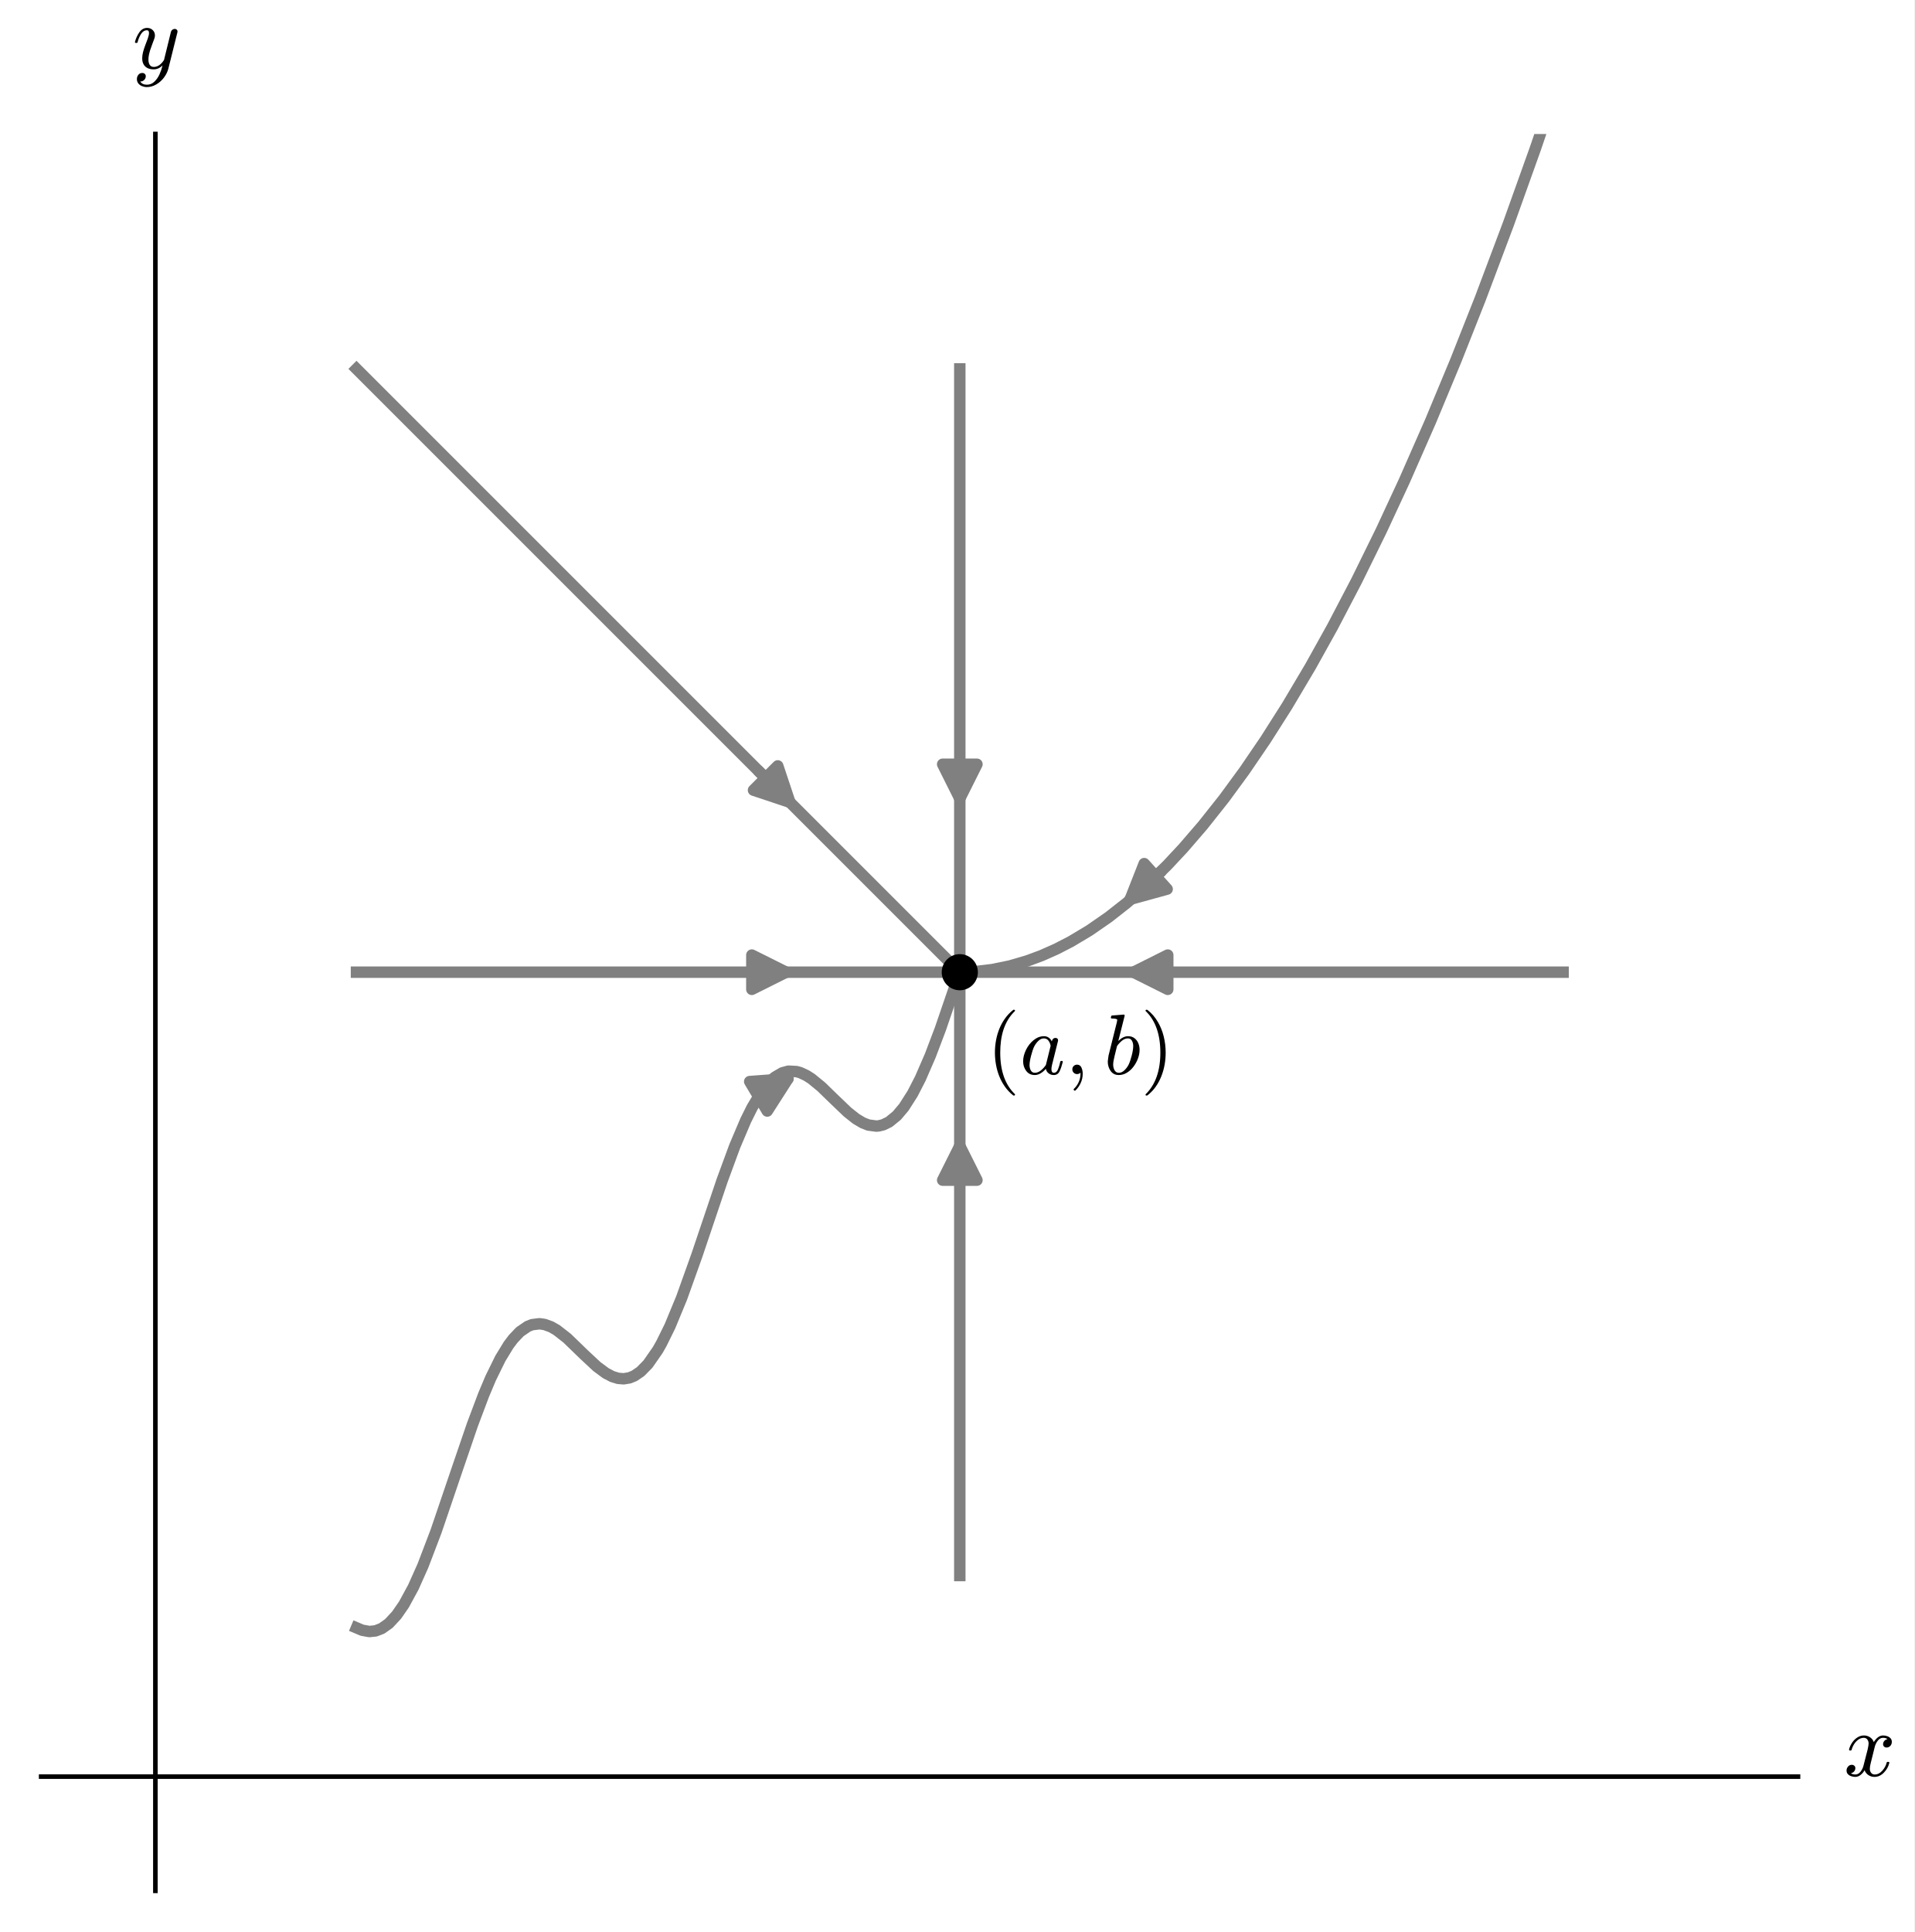
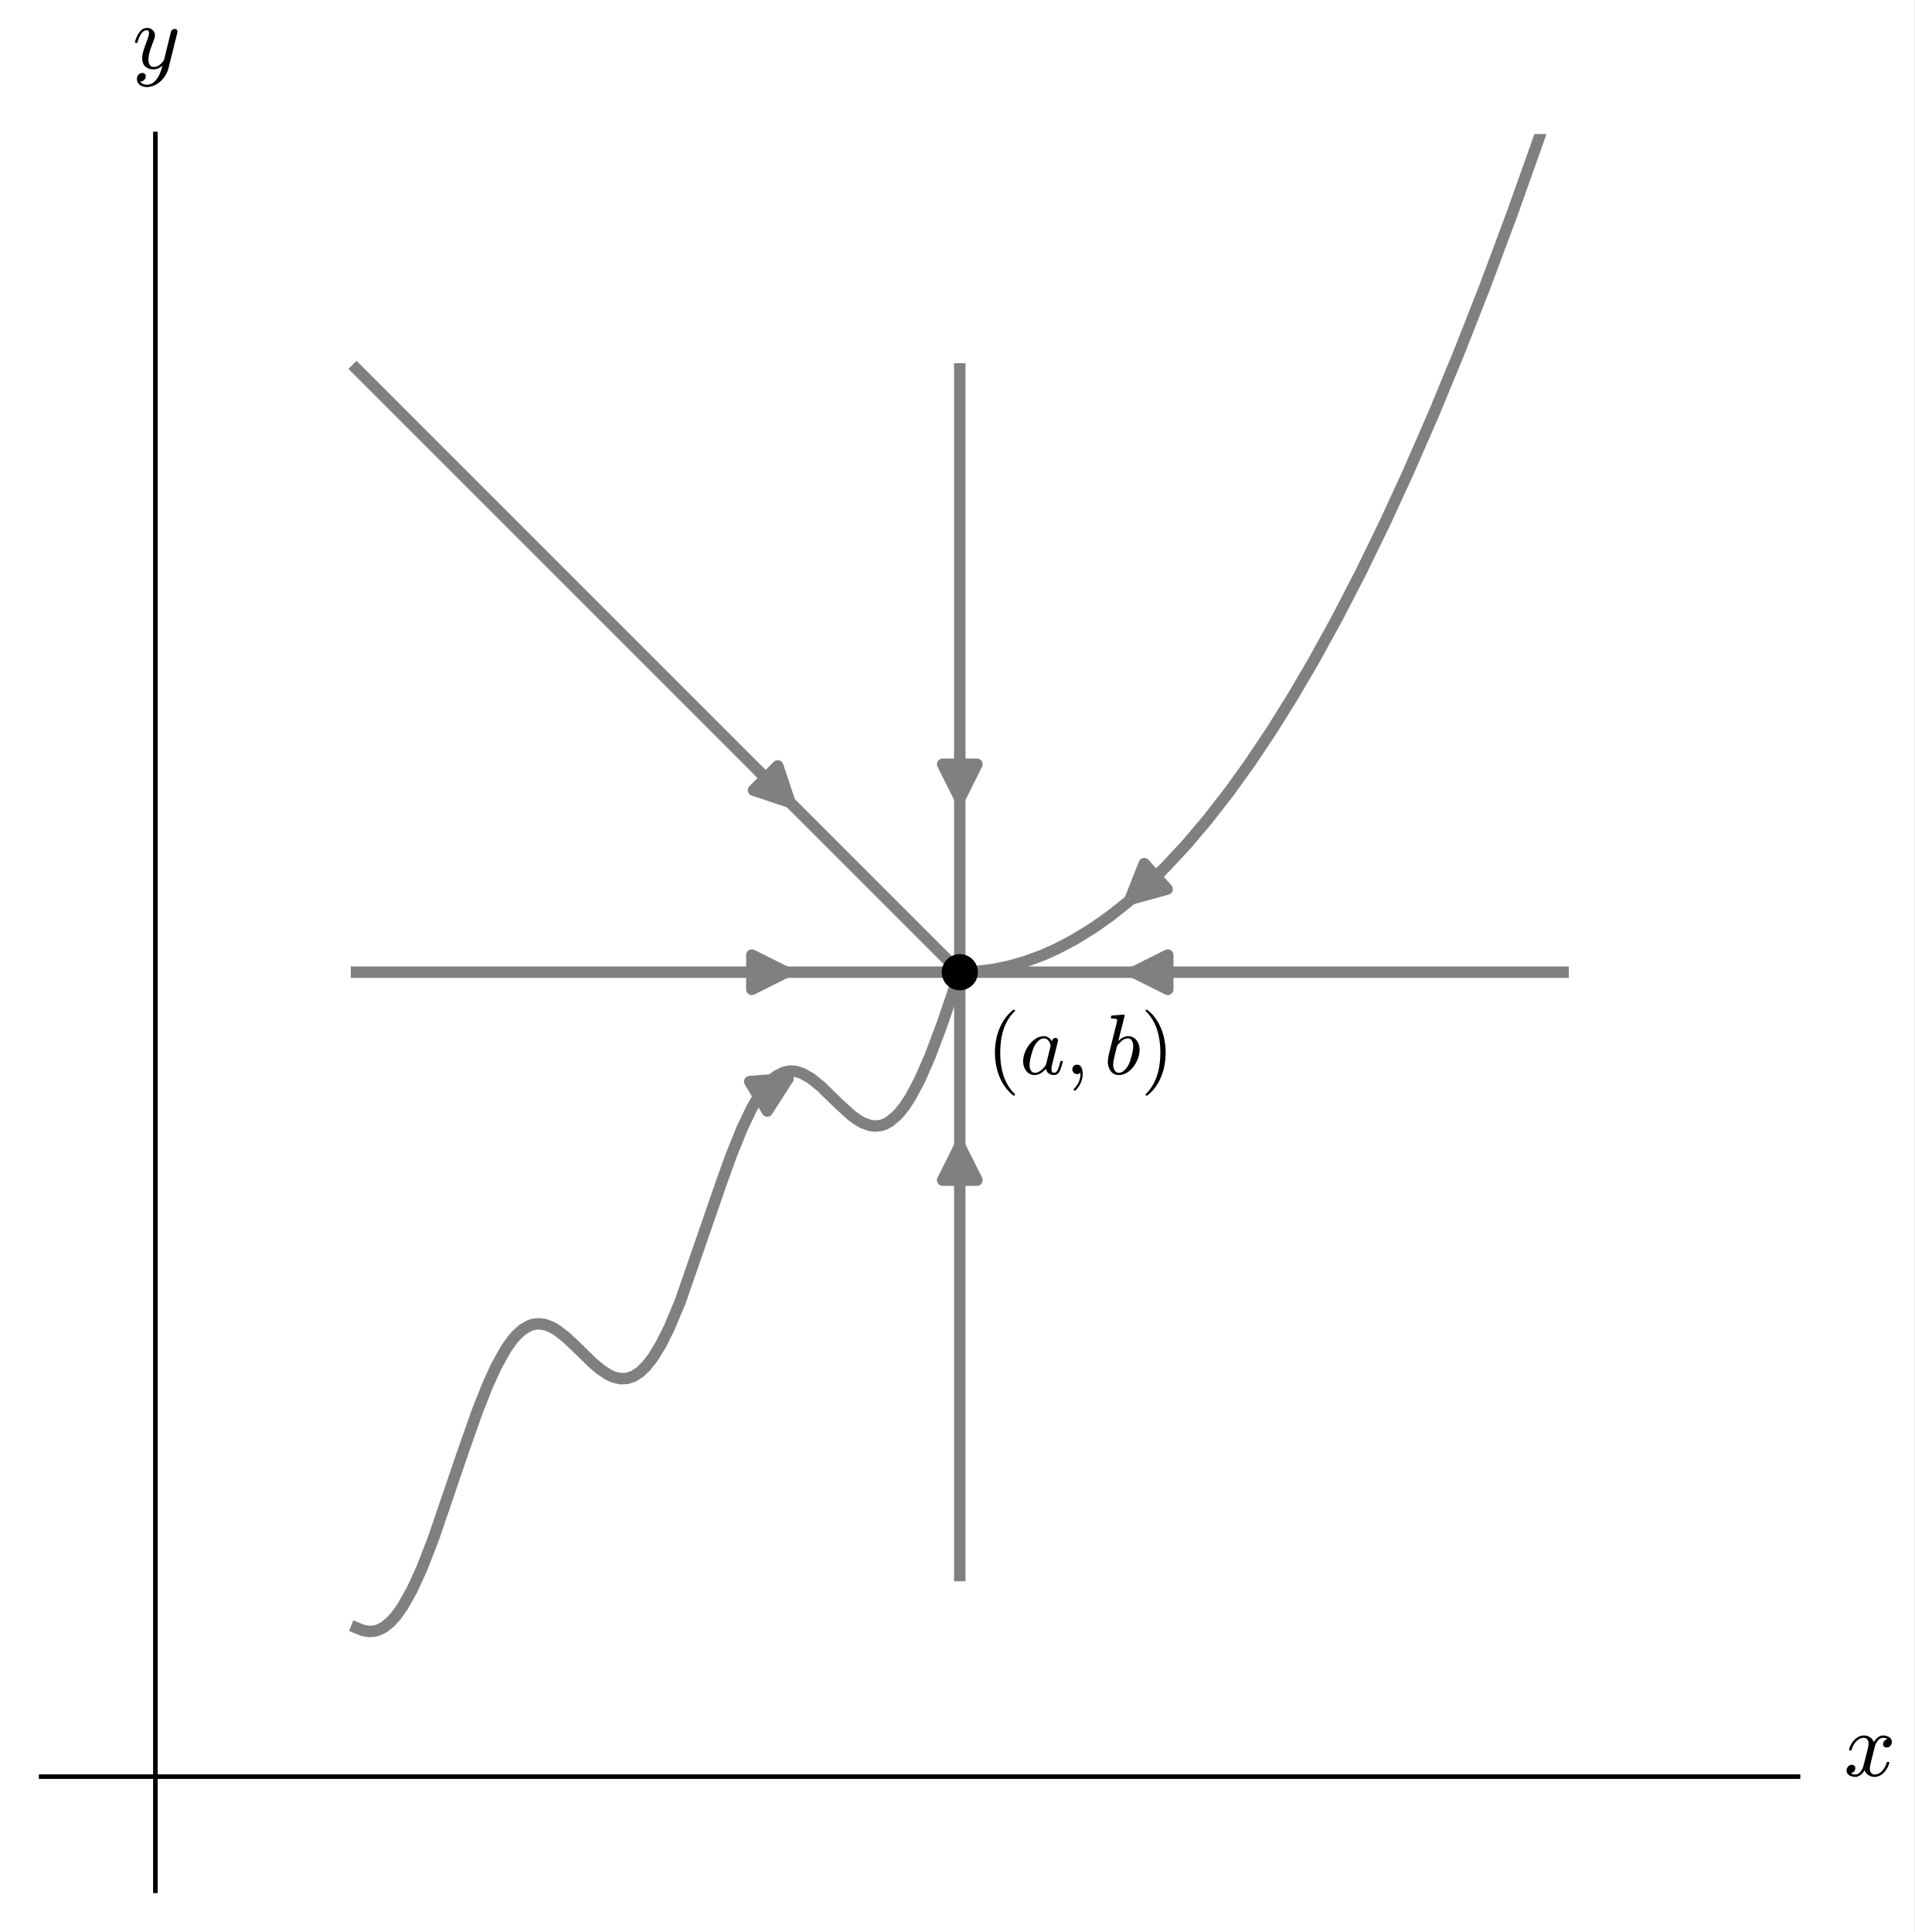
<svg xmlns="http://www.w3.org/2000/svg" xmlns:xlink="http://www.w3.org/1999/xlink" width="334.9pt" height="338.002pt" viewBox="0 0 334.9 338.002" version="1.1">
  <defs>
    <style type="text/css">*{stroke-linejoin: round; stroke-linecap: butt}</style>
  </defs>
  <g id="figure_1">
    <g id="patch_1">
      <path d="M -0 338.002  L 334.9 338.002  L 334.9 0  L -0 0  z " style="fill: #ffffff" />
    </g>
    <g id="axes_1">
      <g id="patch_2">
        <path d="M 7.2 330.803  L 314.56 330.803  L 314.56 23.442  L 7.2 23.442  z " style="fill: #ffffff" />
      </g>
      <g id="matplotlib.axis_1">
        <g id="text_1">
          <g transform="translate(322.56 310.8185) scale(0.16 -0.16)">
            <defs>
              <path id="Cmmi10-78" d="M 500 184  Q 613 97 819 97  Q 1019 97 1172 289  Q 1325 481 1381 709  L 1672 1844  Q 1741 2153 1741 2266  Q 1741 2425 1652 2544  Q 1563 2663 1403 2663  Q 1200 2663 1022 2536  Q 844 2409 722 2214  Q 600 2019 550 1819  Q 538 1778 500 1778  L 422 1778  Q 372 1778 372 1838  L 372 1856  Q 434 2094 584 2320  Q 734 2547 951 2687  Q 1169 2828 1416 2828  Q 1650 2828 1839 2703  Q 2028 2578 2106 2363  Q 2216 2559 2386 2693  Q 2556 2828 2759 2828  Q 2897 2828 3040 2779  Q 3184 2731 3275 2631  Q 3366 2531 3366 2381  Q 3366 2219 3261 2101  Q 3156 1984 2994 1984  Q 2891 1984 2822 2050  Q 2753 2116 2753 2216  Q 2753 2350 2845 2451  Q 2938 2553 3066 2572  Q 2950 2663 2747 2663  Q 2541 2663 2389 2472  Q 2238 2281 2175 2047  L 1894 916  Q 1825 659 1825 494  Q 1825 331 1917 214  Q 2009 97 2163 97  Q 2463 97 2698 361  Q 2934 625 3009 941  Q 3022 978 3059 978  L 3138 978  Q 3163 978 3178 961  Q 3194 944 3194 922  Q 3194 916 3188 903  Q 3097 522 2806 225  Q 2516 -72 2150 -72  Q 1916 -72 1727 54  Q 1538 181 1459 397  Q 1359 209 1182 68  Q 1006 -72 806 -72  Q 669 -72 523 -23  Q 378 25 287 125  Q 197 225 197 378  Q 197 528 301 651  Q 406 775 563 775  Q 669 775 741 711  Q 813 647 813 544  Q 813 409 723 309  Q 634 209 500 184  z " transform="scale(0.015625)" />
            </defs>
            <use xlink:href="#Cmmi10-78" transform="translate(0 0.8125)" />
          </g>
        </g>
      </g>
      <g id="matplotlib.axis_2">
        <g id="text_2">
          <g transform="translate(23.18403 12.0825) scale(0.16 -0.16)">
            <defs>
              <path id="Cmmi10-79" d="M 538 -916  Q 672 -1147 1006 -1147  Q 1309 -1147 1531 -934  Q 1753 -722 1889 -420  Q 2025 -119 2100 197  Q 1816 -72 1484 -72  Q 1231 -72 1053 15  Q 875 103 776 276  Q 678 450 678 697  Q 678 906 734 1126  Q 791 1347 892 1617  Q 994 1888 1069 2088  Q 1153 2322 1153 2472  Q 1153 2663 1013 2663  Q 759 2663 595 2402  Q 431 2141 353 1819  Q 341 1778 300 1778  L 225 1778  Q 172 1778 172 1838  L 172 1856  Q 275 2238 487 2533  Q 700 2828 1025 2828  Q 1253 2828 1411 2678  Q 1569 2528 1569 2297  Q 1569 2178 1516 2047  Q 1488 1969 1388 1706  Q 1288 1444 1234 1272  Q 1181 1100 1147 934  Q 1113 769 1113 603  Q 1113 391 1203 244  Q 1294 97 1491 97  Q 1888 97 2203 581  L 2688 2553  Q 2709 2638 2787 2698  Q 2866 2759 2956 2759  Q 3034 2759 3092 2709  Q 3150 2659 3150 2578  Q 3150 2541 3144 2528  L 2509 -19  Q 2425 -347 2200 -647  Q 1975 -947 1658 -1130  Q 1341 -1313 997 -1313  Q 831 -1313 668 -1248  Q 506 -1184 406 -1056  Q 306 -928 306 -756  Q 306 -581 409 -453  Q 513 -325 684 -325  Q 788 -325 858 -389  Q 928 -453 928 -556  Q 928 -703 818 -812  Q 709 -922 563 -922  Q 556 -919 550 -917  Q 544 -916 538 -916  z " transform="scale(0.015625)" />
            </defs>
            <use xlink:href="#Cmmi10-79" transform="translate(0 0.8125)" />
          </g>
        </g>
      </g>
      <g id="line2d_1">
-         <path d="M 167.917 170.086  L 273.466 170.086  L 273.466 170.086  " clip-path="url(#p37a94c604b)" style="fill: none; stroke: #808080; stroke-width: 2; stroke-linecap: square" />
+         <path d="M 167.917 170.086  L 273.466 170.086  L 273.466 170.086  " clip-path="url(#p55557b060f)" style="fill: none; stroke: #808080; stroke-width: 2; stroke-linecap: square" />
      </g>
      <g id="patch_3">
-         <path d="M 203.1 170.086  Q 199.581 170.086 198.299 170.086  " clip-path="url(#p37a94c604b)" style="fill: none; stroke: #808080; stroke-width: 2; stroke-linecap: round" />
-         <path d="M 204.299 173.086  L 198.299 170.086  L 204.299 167.086  z " clip-path="url(#p37a94c604b)" style="fill: #808080; stroke: #808080; stroke-width: 2; stroke-linecap: round" />
+         <path d="M 203.1 170.086  Q 199.581 170.086 198.299 170.086  " clip-path="url(#p55557b060f)" style="fill: none; stroke: #808080; stroke-width: 2; stroke-linecap: round" />
+         <path d="M 204.299 173.086  L 198.299 170.086  L 204.299 167.086  z " clip-path="url(#p55557b060f)" style="fill: #808080; stroke: #808080; stroke-width: 2; stroke-linecap: round" />
      </g>
      <g id="line2d_2">
-         <path d="M 167.917 170.086  L 167.917 64.536  L 167.917 64.536  " clip-path="url(#p37a94c604b)" style="fill: none; stroke: #808080; stroke-width: 2; stroke-linecap: square" />
+         <path d="M 167.917 170.086  L 167.917 64.536  L 167.917 64.536  " clip-path="url(#p55557b060f)" style="fill: none; stroke: #808080; stroke-width: 2; stroke-linecap: square" />
      </g>
      <g id="patch_4">
-         <path d="M 167.917 134.903  Q 167.917 138.421 167.917 139.703  " clip-path="url(#p37a94c604b)" style="fill: none; stroke: #808080; stroke-width: 2; stroke-linecap: round" />
-         <path d="M 170.917 133.703  L 167.917 139.703  L 164.917 133.703  z " clip-path="url(#p37a94c604b)" style="fill: #808080; stroke: #808080; stroke-width: 2; stroke-linecap: round" />
+         <path d="M 167.917 134.903  Q 167.917 138.421 167.917 139.703  " clip-path="url(#p55557b060f)" style="fill: none; stroke: #808080; stroke-width: 2; stroke-linecap: round" />
+         <path d="M 170.917 133.703  L 167.917 139.703  L 164.917 133.703  z " clip-path="url(#p55557b060f)" style="fill: #808080; stroke: #808080; stroke-width: 2; stroke-linecap: round" />
      </g>
      <g id="line2d_3">
-         <path d="M 167.917 170.086  L 167.917 275.635  L 167.917 275.635  " clip-path="url(#p37a94c604b)" style="fill: none; stroke: #808080; stroke-width: 2; stroke-linecap: square" />
+         <path d="M 167.917 170.086  L 167.917 275.635  L 167.917 275.635  " clip-path="url(#p55557b060f)" style="fill: none; stroke: #808080; stroke-width: 2; stroke-linecap: square" />
      </g>
      <g id="patch_5">
-         <path d="M 167.917 205.269  Q 167.917 201.751 167.917 200.468  " clip-path="url(#p37a94c604b)" style="fill: none; stroke: #808080; stroke-width: 2; stroke-linecap: round" />
-         <path d="M 164.917 206.468  L 167.917 200.468  L 170.917 206.468  z " clip-path="url(#p37a94c604b)" style="fill: #808080; stroke: #808080; stroke-width: 2; stroke-linecap: round" />
+         <path d="M 167.917 205.269  Q 167.917 201.751 167.917 200.468  " clip-path="url(#p55557b060f)" style="fill: none; stroke: #808080; stroke-width: 2; stroke-linecap: round" />
+         <path d="M 164.917 206.468  L 167.917 200.468  L 170.917 206.468  z " clip-path="url(#p55557b060f)" style="fill: #808080; stroke: #808080; stroke-width: 2; stroke-linecap: round" />
      </g>
      <g id="line2d_4">
-         <path d="M 167.917 170.086  L 62.367 170.086  L 62.367 170.086  " clip-path="url(#p37a94c604b)" style="fill: none; stroke: #808080; stroke-width: 2; stroke-linecap: square" />
+         <path d="M 167.917 170.086  L 62.367 170.086  L 62.367 170.086  " clip-path="url(#p55557b060f)" style="fill: none; stroke: #808080; stroke-width: 2; stroke-linecap: square" />
      </g>
      <g id="patch_6">
-         <path d="M 132.733 170.086  Q 136.252 170.086 137.534 170.086  " clip-path="url(#p37a94c604b)" style="fill: none; stroke: #808080; stroke-width: 2; stroke-linecap: round" />
-         <path d="M 131.534 167.086  L 137.534 170.086  L 131.534 173.086  z " clip-path="url(#p37a94c604b)" style="fill: #808080; stroke: #808080; stroke-width: 2; stroke-linecap: round" />
+         <path d="M 132.733 170.086  Q 136.252 170.086 137.534 170.086  " clip-path="url(#p55557b060f)" style="fill: none; stroke: #808080; stroke-width: 2; stroke-linecap: round" />
+         <path d="M 131.534 167.086  L 137.534 170.086  L 131.534 173.086  z " clip-path="url(#p55557b060f)" style="fill: #808080; stroke: #808080; stroke-width: 2; stroke-linecap: round" />
      </g>
      <g id="line2d_5">
-         <path d="M 167.917 170.086  L 62.367 64.536  L 62.367 64.536  " clip-path="url(#p37a94c604b)" style="fill: none; stroke: #808080; stroke-width: 2; stroke-linecap: square" />
+         <path d="M 167.917 170.086  L 62.367 64.536  L 62.367 64.536  " clip-path="url(#p55557b060f)" style="fill: none; stroke: #808080; stroke-width: 2; stroke-linecap: square" />
      </g>
      <g id="patch_7">
-         <path d="M 132.733 134.903  Q 136.252 138.421 138.189 140.358  " clip-path="url(#p37a94c604b)" style="fill: none; stroke: #808080; stroke-width: 2; stroke-linecap: round" />
-         <path d="M 136.068 133.994  L 138.189 140.358  L 131.825 138.237  z " clip-path="url(#p37a94c604b)" style="fill: #808080; stroke: #808080; stroke-width: 2; stroke-linecap: round" />
+         <path d="M 132.733 134.903  Q 136.252 138.421 138.189 140.358  " clip-path="url(#p55557b060f)" style="fill: none; stroke: #808080; stroke-width: 2; stroke-linecap: round" />
+         <path d="M 136.068 133.994  L 138.189 140.358  L 131.825 138.237  z " clip-path="url(#p55557b060f)" style="fill: #808080; stroke: #808080; stroke-width: 2; stroke-linecap: round" />
      </g>
      <g id="line2d_6">
-         <path d="M 167.917 170.086  L 170.574 169.985  L 173.586 169.629  L 176.649 169.002  L 179.717 168.107  L 182.225 167.177  L 184.82 166.025  L 187.358 164.714  L 190.601 162.773  L 193.95 160.454  L 197.123 157.963  L 200.583 154.921  L 204.232 151.344  L 207.013 148.364  L 210.437 144.392  L 214.178 139.672  L 217.721 134.835  L 221.405 129.427  L 225.173 123.497  L 229.259 116.611  L 233.117 109.672  L 237.358 101.556  L 241.636 92.854  L 245.679 84.149  L 250.272 73.698  L 254.703 63.048  L 258.941 52.339  L 263.91 39.131  L 268.619 25.968  L 273.466 11.762  L 273.466 11.762  " clip-path="url(#p37a94c604b)" style="fill: none; stroke: #808080; stroke-width: 2; stroke-linecap: square" />
+         <path d="M 167.917 170.086  L 170.598 169.984  L 173.614 169.625  L 176.533 169.031  L 179.465 168.191  L 182.488 167.068  L 184.797 166.036  L 187.903 164.409  L 191.249 162.349  L 194.248 160.232  L 197.38 157.749  L 200.65 154.858  L 204.004 151.578  L 207.56 147.752  L 211.235 143.419  L 215.136 138.399  L 218.63 133.536  L 222.453 127.819  L 226.201 121.81  L 229.847 115.58  L 233.989 108.046  L 238.082 100.12  L 242.285 91.488  L 246.318 82.731  L 250.82 72.413  L 255.173 61.886  L 259.712 50.335  L 264.47 37.6  L 269.184 24.346  L 273.466 11.762  L 273.466 11.762  " clip-path="url(#p55557b060f)" style="fill: none; stroke: #808080; stroke-width: 2; stroke-linecap: square" />
      </g>
      <g id="patch_8">
-         <path d="M 203.1 152.494  Q 199.581 155.661 197.725 157.331  " clip-path="url(#p37a94c604b)" style="fill: none; stroke: #808080; stroke-width: 2; stroke-linecap: round" />
-         <path d="M 204.192 155.548  L 197.725 157.331  L 200.178 151.088  z " clip-path="url(#p37a94c604b)" style="fill: #808080; stroke: #808080; stroke-width: 2; stroke-linecap: round" />
+         <path d="M 203.1 152.494  Q 199.581 155.661 197.725 157.331  " clip-path="url(#p55557b060f)" style="fill: none; stroke: #808080; stroke-width: 2; stroke-linecap: round" />
+         <path d="M 204.192 155.548  L 197.725 157.331  L 200.178 151.088  z " clip-path="url(#p55557b060f)" style="fill: #808080; stroke: #808080; stroke-width: 2; stroke-linecap: round" />
      </g>
      <g id="line2d_7">
-         <path d="M 167.917 170.086  L 164.513 180.033  L 162.751 184.681  L 161.014 188.683  L 159.659 191.32  L 158.141 193.703  L 156.915 195.161  L 155.544 196.285  L 154.518 196.783  L 153.765 196.968  L 153.316 197.009  L 151.924 196.824  L 150.95 196.442  L 149.776 195.745  L 148.268 194.551  L 145.889 192.271  L 143.656 190.105  L 141.946 188.71  L 141.065 188.15  L 140.031 187.669  L 139.368 187.476  L 137.987 187.399  L 137.872 187.414  L 136.862 187.692  L 135.584 188.442  L 135.192 188.764  L 133.937 190.088  L 133.115 191.196  L 131.582 193.756  L 130.46 196.014  L 128.541 200.533  L 126.333 206.532  L 121.918 219.62  L 119.247 227.086  L 117.207 232.022  L 115.712 235.054  L 115.067 236.188  L 113.365 238.639  L 112.059 239.967  L 110.961 240.711  L 110.109 241.058  L 109.117 241.221  L 108.142 241.142  L 107.123 240.829  L 105.98 240.231  L 104.42 239.076  L 102.176 236.982  L 99.218 234.115  L 97.376 232.68  L 96.398 232.126  L 95.291 231.72  L 94.394 231.589  L 93.087 231.751  L 92.32 232.055  L 90.964 232.99  L 89.791 234.219  L 88.966 235.316  L 87.528 237.675  L 85.85 241.097  L 84.598 244.066  L 82.65 249.247  L 80.013 256.949  L 76.301 267.866  L 73.998 273.909  L 72.32 277.668  L 70.676 280.695  L 69.386 282.562  L 68.027 284.025  L 66.782 284.906  L 65.703 285.323  L 64.613 285.434  L 63.351 285.204  L 62.367 284.787  L 62.367 284.787  " clip-path="url(#p37a94c604b)" style="fill: none; stroke: #808080; stroke-width: 2; stroke-linecap: square" />
+         <path d="M 167.917 170.086  L 164.798 179.24  L 162.732 184.727  L 160.913 188.896  L 159.316 191.913  L 158.255 193.546  L 157.041 195.03  L 155.58 196.262  L 154.738 196.701  L 154.155 196.891  L 153.105 197.01  L 152.231 196.904  L 150.911 196.422  L 150.045 195.925  L 148.976 195.146  L 146.828 193.202  L 143.621 190.073  L 141.869 188.657  L 140.317 187.781  L 139.196 187.442  L 138.193 187.381  L 137.119 187.596  L 135.929 188.195  L 135.281 188.687  L 133.877 190.162  L 132.514 192.125  L 131.468 193.971  L 129.809 197.459  L 127.933 202.113  L 126.227 206.838  L 119.017 227.681  L 117.081 232.297  L 115.637 235.19  L 114.252 237.462  L 113.073 238.978  L 111.965 240.044  L 110.889 240.748  L 109.764 241.144  L 108.606 241.208  L 107.332 240.911  L 106.48 240.522  L 105.083 239.608  L 103.749 238.489  L 101.102 235.909  L 99.151 234.056  L 97.546 232.793  L 96.539 232.195  L 95.327 231.729  L 94.184 231.586  L 93.189 231.722  L 92.646 231.906  L 91.409 232.626  L 90.266 233.674  L 89.666 234.373  L 88.511 236.002  L 86.813 239.049  L 85.264 242.447  L 83.449 247.05  L 81.009 253.982  L 75.802 269.245  L 73.791 274.407  L 72.118 278.077  L 70.444 281.064  L 69.293 282.679  L 68.291 283.782  L 67.144 284.694  L 66.238 285.155  L 65.58 285.35  L 64.65 285.435  L 63.518 285.255  L 62.367 284.787  L 62.367 284.787  " clip-path="url(#p55557b060f)" style="fill: none; stroke: #808080; stroke-width: 2; stroke-linecap: square" />
      </g>
      <g id="patch_9">
-         <path d="M 132.733 191.774  Q 136.252 189.678 137.849 188.726  " clip-path="url(#p37a94c604b)" style="fill: none; stroke: #808080; stroke-width: 2; stroke-linecap: round" />
-         <path d="M 131.159 189.22  L 137.849 188.726  L 134.23 194.374  z " clip-path="url(#p37a94c604b)" style="fill: #808080; stroke: #808080; stroke-width: 2; stroke-linecap: round" />
+         <path d="M 132.733 191.774  Q 136.252 189.678 137.849 188.726  " clip-path="url(#p55557b060f)" style="fill: none; stroke: #808080; stroke-width: 2; stroke-linecap: round" />
+         <path d="M 131.159 189.22  L 137.849 188.726  L 134.23 194.374  z " clip-path="url(#p55557b060f)" style="fill: #808080; stroke: #808080; stroke-width: 2; stroke-linecap: round" />
      </g>
      <g id="patch_10">
        <path d="M 27.184 330.803  L 27.184 23.442  " style="fill: none; stroke: #000000; stroke-width: 0.8; stroke-linejoin: miter; stroke-linecap: square" />
      </g>
      <g id="patch_11">
        <path d="M 7.2 310.818  L 314.56 310.818  " style="fill: none; stroke: #000000; stroke-width: 0.8; stroke-linejoin: miter; stroke-linecap: square" />
      </g>
      <g id="text_3">
        <g transform="translate(172.6015 187.9091) scale(0.15 -0.15)">
          <defs>
            <path id="Cmr10-28" d="M 1984 -1588  Q 1628 -1306 1370 -942  Q 1113 -578 948 -165  Q 784 247 703 697  Q 622 1147 622 1600  Q 622 2059 703 2509  Q 784 2959 951 3375  Q 1119 3791 1378 4153  Q 1638 4516 1984 4788  Q 1984 4800 2016 4800  L 2075 4800  Q 2094 4800 2109 4783  Q 2125 4766 2125 4744  Q 2125 4716 2113 4703  Q 1800 4397 1592 4047  Q 1384 3697 1257 3301  Q 1131 2906 1075 2482  Q 1019 2059 1019 1600  Q 1019 -434 2106 -1491  Q 2125 -1509 2125 -1544  Q 2125 -1559 2108 -1579  Q 2091 -1600 2075 -1600  L 2016 -1600  Q 1984 -1600 1984 -1588  z " transform="scale(0.015625)" />
            <path id="Cmmi10-61" d="M 1113 -72  Q 709 -72 476 233  Q 244 538 244 953  Q 244 1363 456 1803  Q 669 2244 1030 2536  Q 1391 2828 1806 2828  Q 1997 2828 2147 2725  Q 2297 2622 2381 2444  Q 2453 2700 2663 2700  Q 2744 2700 2798 2651  Q 2853 2603 2853 2522  Q 2853 2503 2851 2493  Q 2850 2484 2847 2472  L 2400 684  Q 2356 494 2356 372  Q 2356 97 2541 97  Q 2741 97 2845 351  Q 2950 606 3022 941  Q 3034 978 3072 978  L 3150 978  Q 3175 978 3190 956  Q 3206 934 3206 916  Q 3094 469 2961 198  Q 2828 -72 2528 -72  Q 2313 -72 2147 54  Q 1981 181 1941 391  Q 1528 -72 1113 -72  z M 1119 97  Q 1350 97 1567 270  Q 1784 444 1941 678  Q 1947 684 1947 697  L 2291 2088  L 2297 2106  Q 2259 2334 2132 2498  Q 2006 2663 1791 2663  Q 1575 2663 1389 2486  Q 1203 2309 1075 2069  Q 950 1813 836 1366  Q 722 919 722 672  Q 722 450 817 273  Q 913 97 1119 97  z " transform="scale(0.015625)" />
            <path id="Cmmi10-3b" d="M 634 -1153  Q 634 -1125 659 -1100  Q 891 -878 1019 -587  Q 1147 -297 1147 25  L 1147 103  Q 1044 0 891 0  Q 744 0 641 103  Q 538 206 538 353  Q 538 503 641 603  Q 744 703 891 703  Q 1119 703 1216 492  Q 1313 281 1313 25  Q 1313 -331 1170 -651  Q 1028 -972 769 -1228  Q 744 -1241 728 -1241  Q 697 -1241 665 -1212  Q 634 -1184 634 -1153  z " transform="scale(0.015625)" />
            <path id="Cmmi10-62" d="M 1106 -72  Q 719 -72 503 231  Q 288 534 288 941  Q 288 1000 317 1173  Q 347 1347 347 1388  L 966 3872  Q 991 3981 997 4044  Q 997 4147 581 4147  Q 519 4147 519 4231  Q 522 4247 533 4287  Q 544 4328 561 4350  Q 578 4372 609 4372  L 1472 4441  Q 1550 4441 1550 4359  L 1075 2472  Q 1438 2828 1806 2828  Q 2078 2828 2273 2684  Q 2469 2541 2566 2306  Q 2663 2072 2663 1806  Q 2663 1497 2542 1167  Q 2422 838 2209 555  Q 1997 272 1712 100  Q 1428 -72 1106 -72  z M 1119 97  Q 1338 97 1528 280  Q 1719 463 1838 691  Q 1966 947 2077 1386  Q 2188 1825 2188 2088  Q 2188 2316 2092 2489  Q 1997 2663 1791 2663  Q 1559 2663 1348 2492  Q 1138 2322 978 2088  L 800 1363  Q 697 959 691 716  Q 691 475 795 286  Q 900 97 1119 97  z " transform="scale(0.015625)" />
            <path id="Cmr10-29" d="M 416 -1600  Q 359 -1600 359 -1544  Q 359 -1516 372 -1503  Q 1466 -434 1466 1600  Q 1466 3634 384 4691  Q 359 4706 359 4744  Q 359 4766 376 4783  Q 394 4800 416 4800  L 475 4800  Q 494 4800 506 4788  Q 966 4425 1272 3906  Q 1578 3388 1720 2800  Q 1863 2213 1863 1600  Q 1863 1147 1786 708  Q 1709 269 1542 -157  Q 1375 -584 1119 -945  Q 863 -1306 506 -1588  Q 494 -1600 475 -1600  L 416 -1600  z " transform="scale(0.015625)" />
          </defs>
          <use xlink:href="#Cmr10-28" />
          <use xlink:href="#Cmmi10-61" transform="translate(38.81836 0)" />
          <use xlink:href="#Cmmi10-3b" transform="translate(91.60156 0)" />
          <use xlink:href="#Cmmi10-62" transform="translate(136.8457 0)" />
          <use xlink:href="#Cmr10-29" transform="translate(179.7656 0)" />
        </g>
      </g>
      <g id="PathCollection_1">
-         <path d="M 167.917 173.248  C 168.755 173.248 169.56 172.915 170.153 172.322  C 170.746 171.729 171.079 170.925 171.079 170.086  C 171.079 169.247 170.746 168.443 170.153 167.85  C 169.56 167.257 168.755 166.924 167.917 166.924  C 167.078 166.924 166.274 167.257 165.681 167.85  C 165.088 168.443 164.754 169.247 164.754 170.086  C 164.754 170.925 165.088 171.729 165.681 172.322  C 166.274 172.915 167.078 173.248 167.917 173.248  z " clip-path="url(#p37a94c604b)" />
+         <path d="M 167.917 173.248  C 168.755 173.248 169.56 172.915 170.153 172.322  C 170.746 171.729 171.079 170.925 171.079 170.086  C 171.079 169.247 170.746 168.443 170.153 167.85  C 169.56 167.257 168.755 166.924 167.917 166.924  C 167.078 166.924 166.274 167.257 165.681 167.85  C 165.088 168.443 164.754 169.247 164.754 170.086  C 164.754 170.925 165.088 171.729 165.681 172.322  C 166.274 172.915 167.078 173.248 167.917 173.248  z " clip-path="url(#p55557b060f)" />
      </g>
    </g>
  </g>
  <defs>
-     <clipPath id="p37a94c604b">
+     <clipPath id="p55557b060f">
      <rect x="7.2" y="23.442" width="307.36" height="307.36" />
    </clipPath>
  </defs>
</svg>
